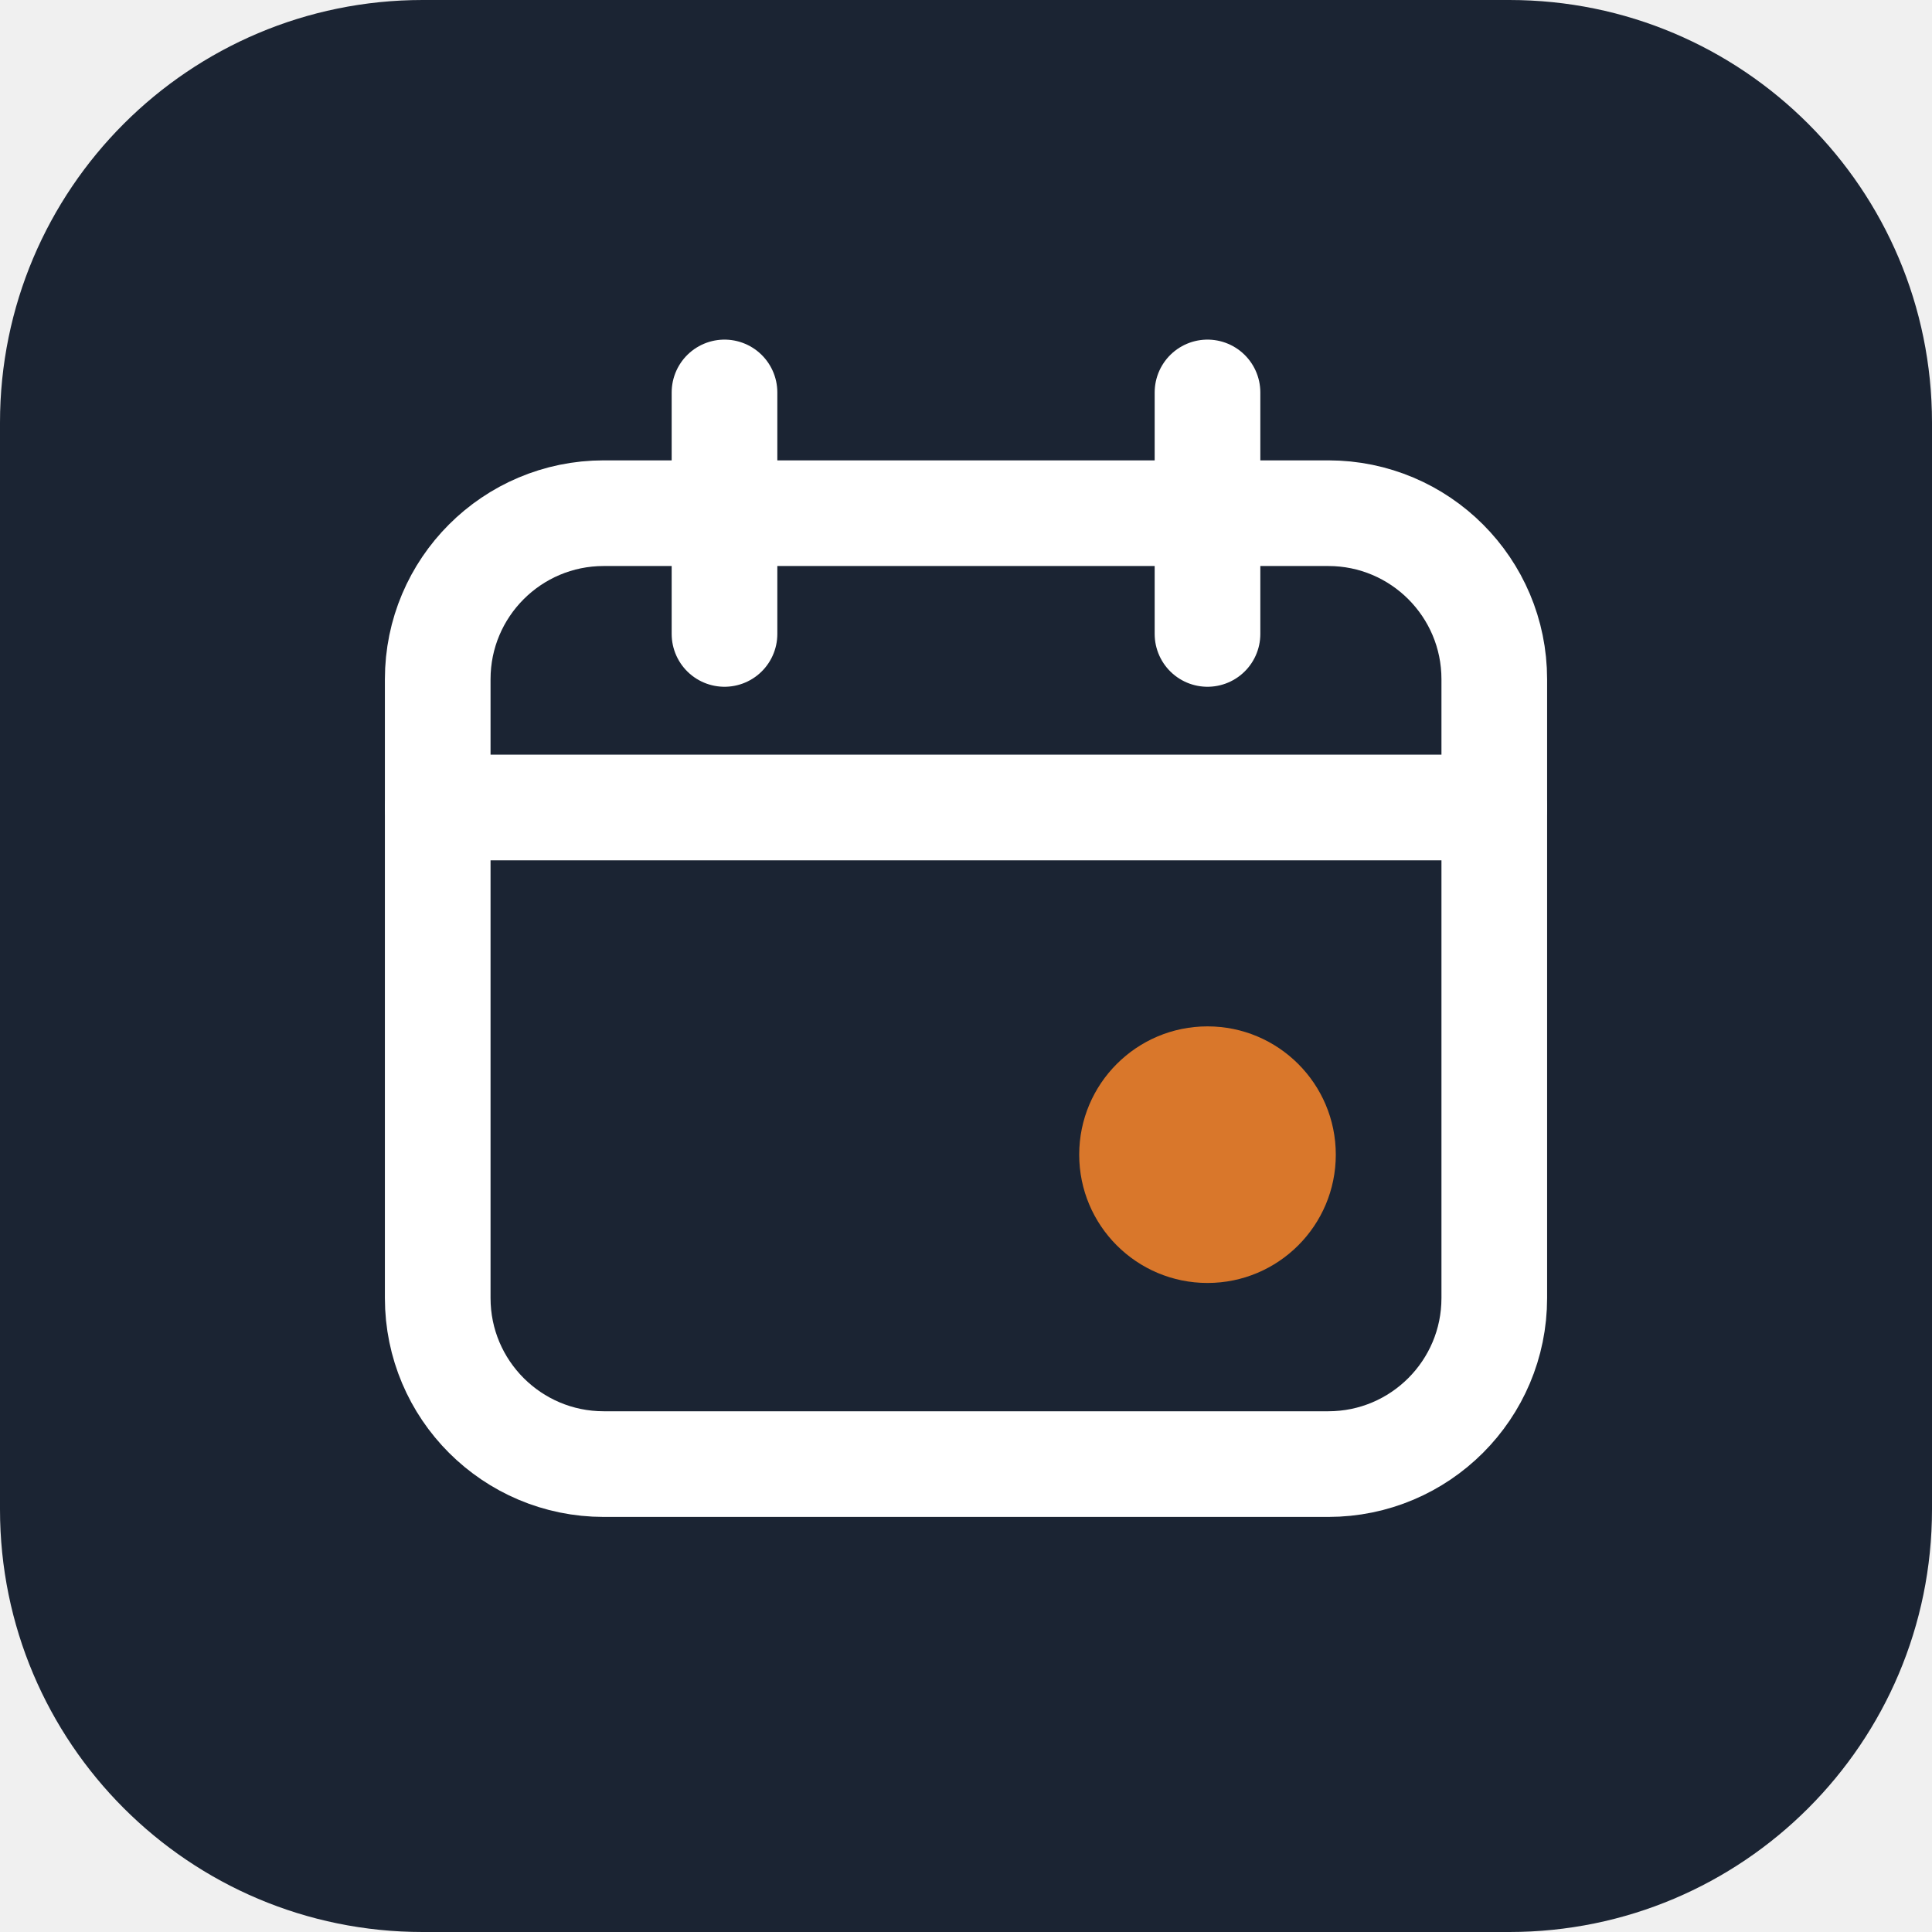
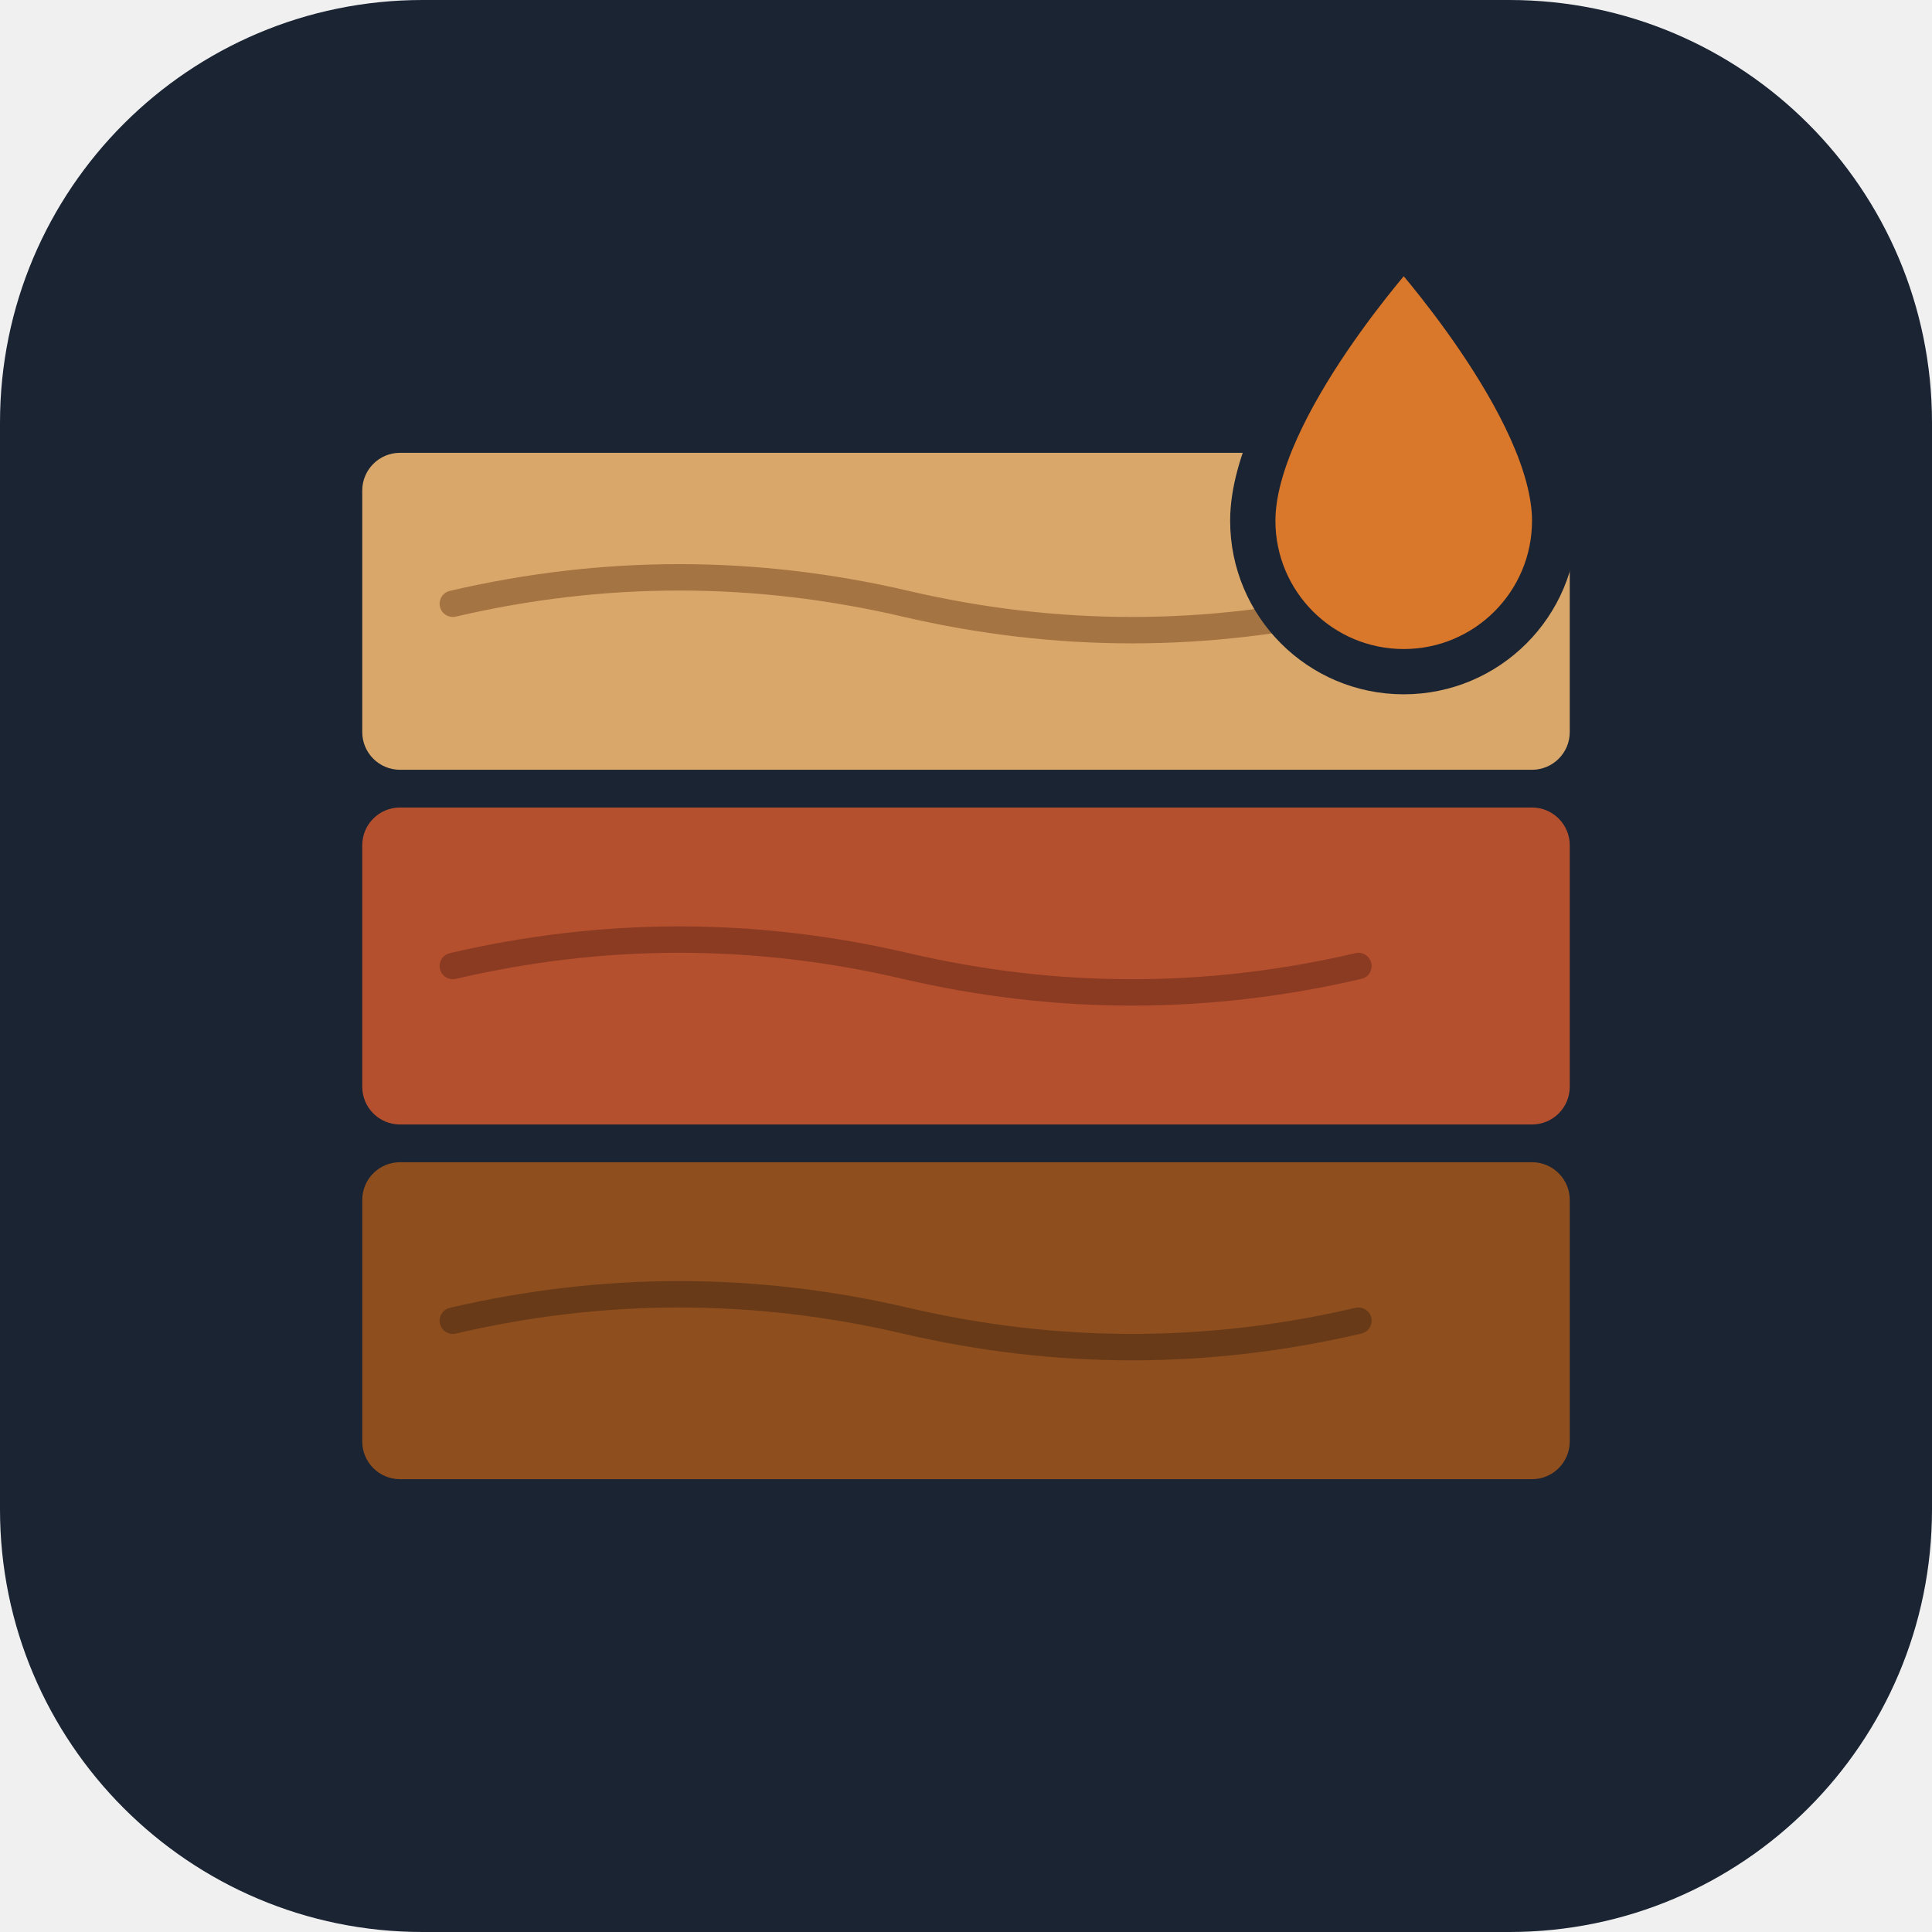
<svg xmlns="http://www.w3.org/2000/svg" viewBox="0 0 512 512">
  <rect width="512" height="512" rx="112" fill="#1b2433" />
-   <rect x="116" y="136" width="280" height="252" rx="44" fill="none" stroke="#ffffff" stroke-width="28" />
-   <path d="M116 214h280M192 104v64M320 104v64" stroke="#ffffff" stroke-width="28" stroke-linecap="round" />
-   <circle cx="320" cy="306" r="34" fill="#d9772b" />
+   <g transform="translate(96 120)">
+     <rect x="0" y="0" width="320" height="84" rx="10" fill="#d9a76a" />
+     <rect x="0" y="94" width="320" height="84" rx="10" fill="#b5502e" />
+     <rect x="0" y="188" width="320" height="84" rx="10" fill="#8e4e1e" />
+     <path d="M24 40 q60 -14 120 0 t120 0" stroke="#7a4a22" stroke-width="7" fill="none" stroke-linecap="round" opacity=".55" />
+     <path d="M24 136 q60 -14 120 0 t120 0" stroke="#6a2a1a" stroke-width="7" fill="none" stroke-linecap="round" opacity=".55" />
+     <path d="M24 230 q60 -14 120 0 t120 0" stroke="#4a2a12" stroke-width="7" fill="none" stroke-linecap="round" opacity=".55" />
+   </g>
+   <path d="M372 64s-40 44-40 74a40 40 0 0 0 80 0c0-30-40-74-40-74z" fill="#d9772b" stroke="#1b2433" stroke-width="12" />
</svg>
